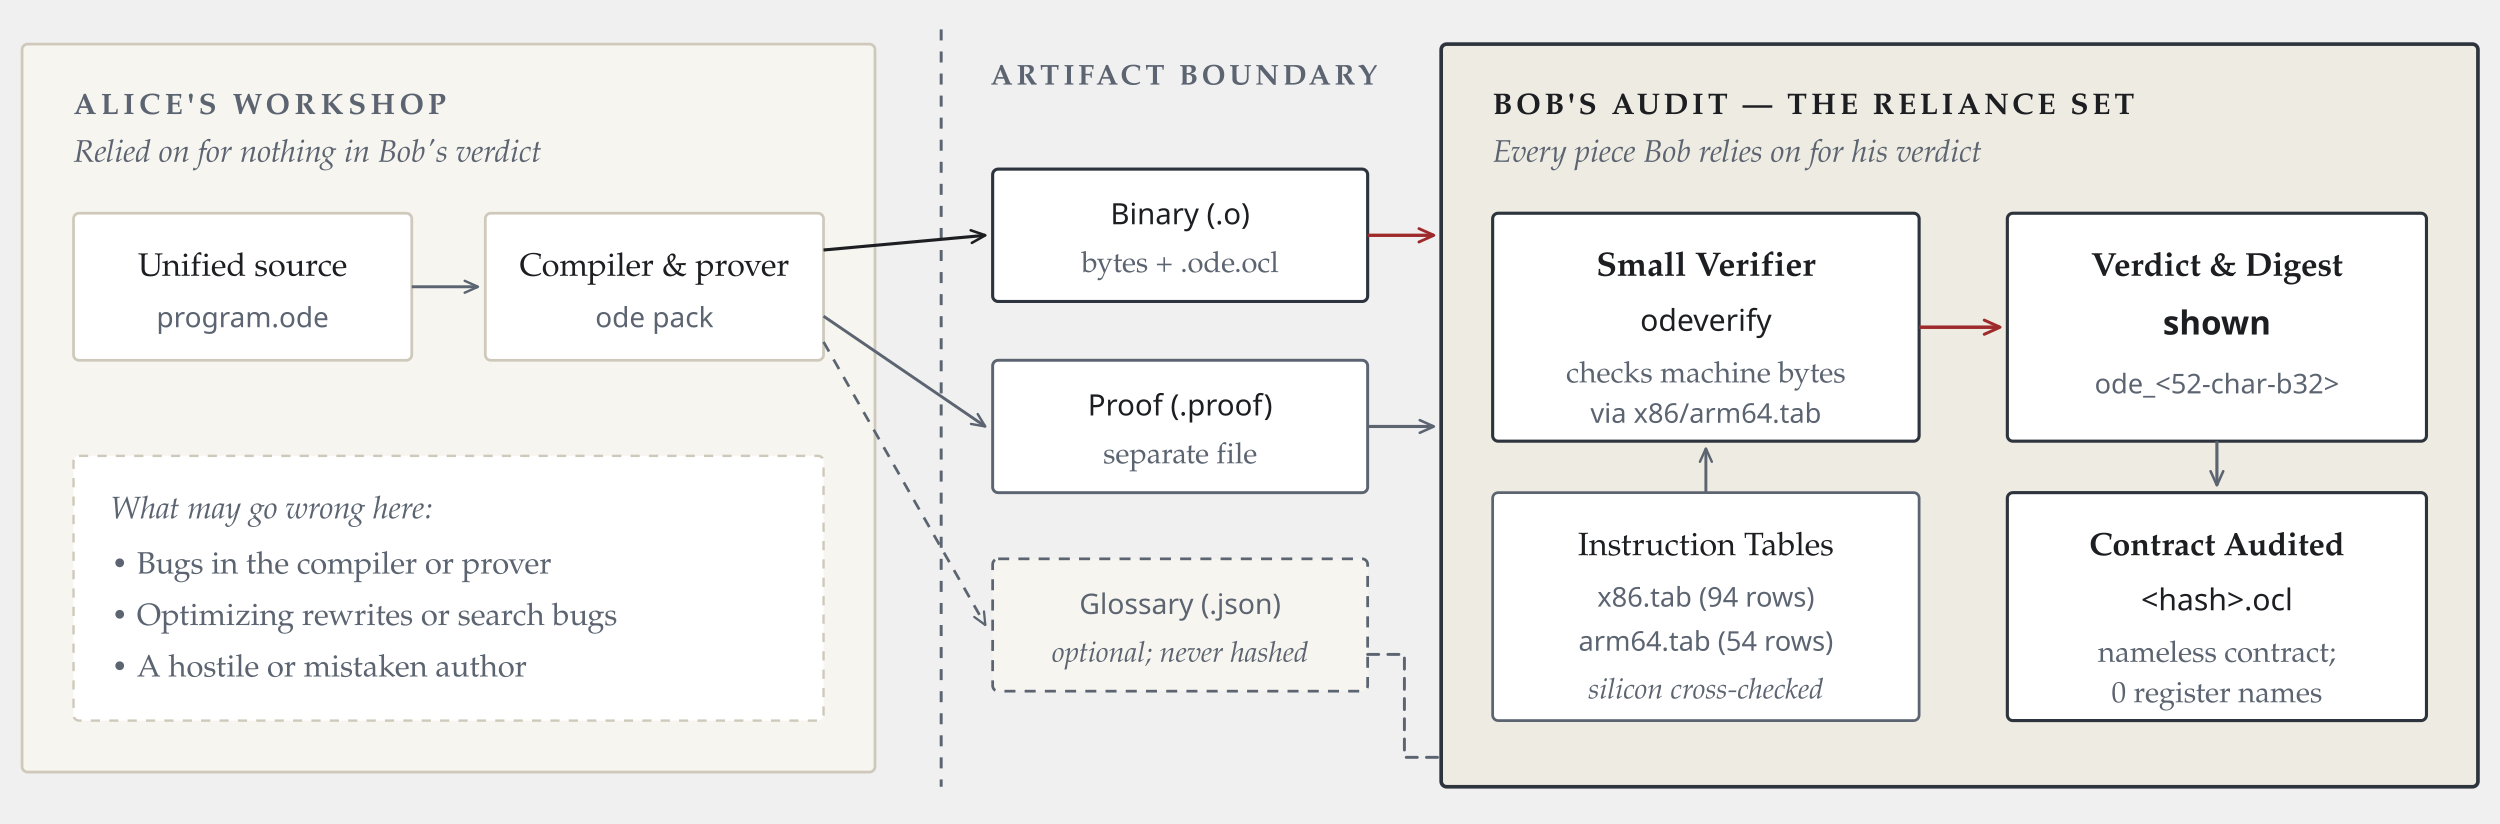
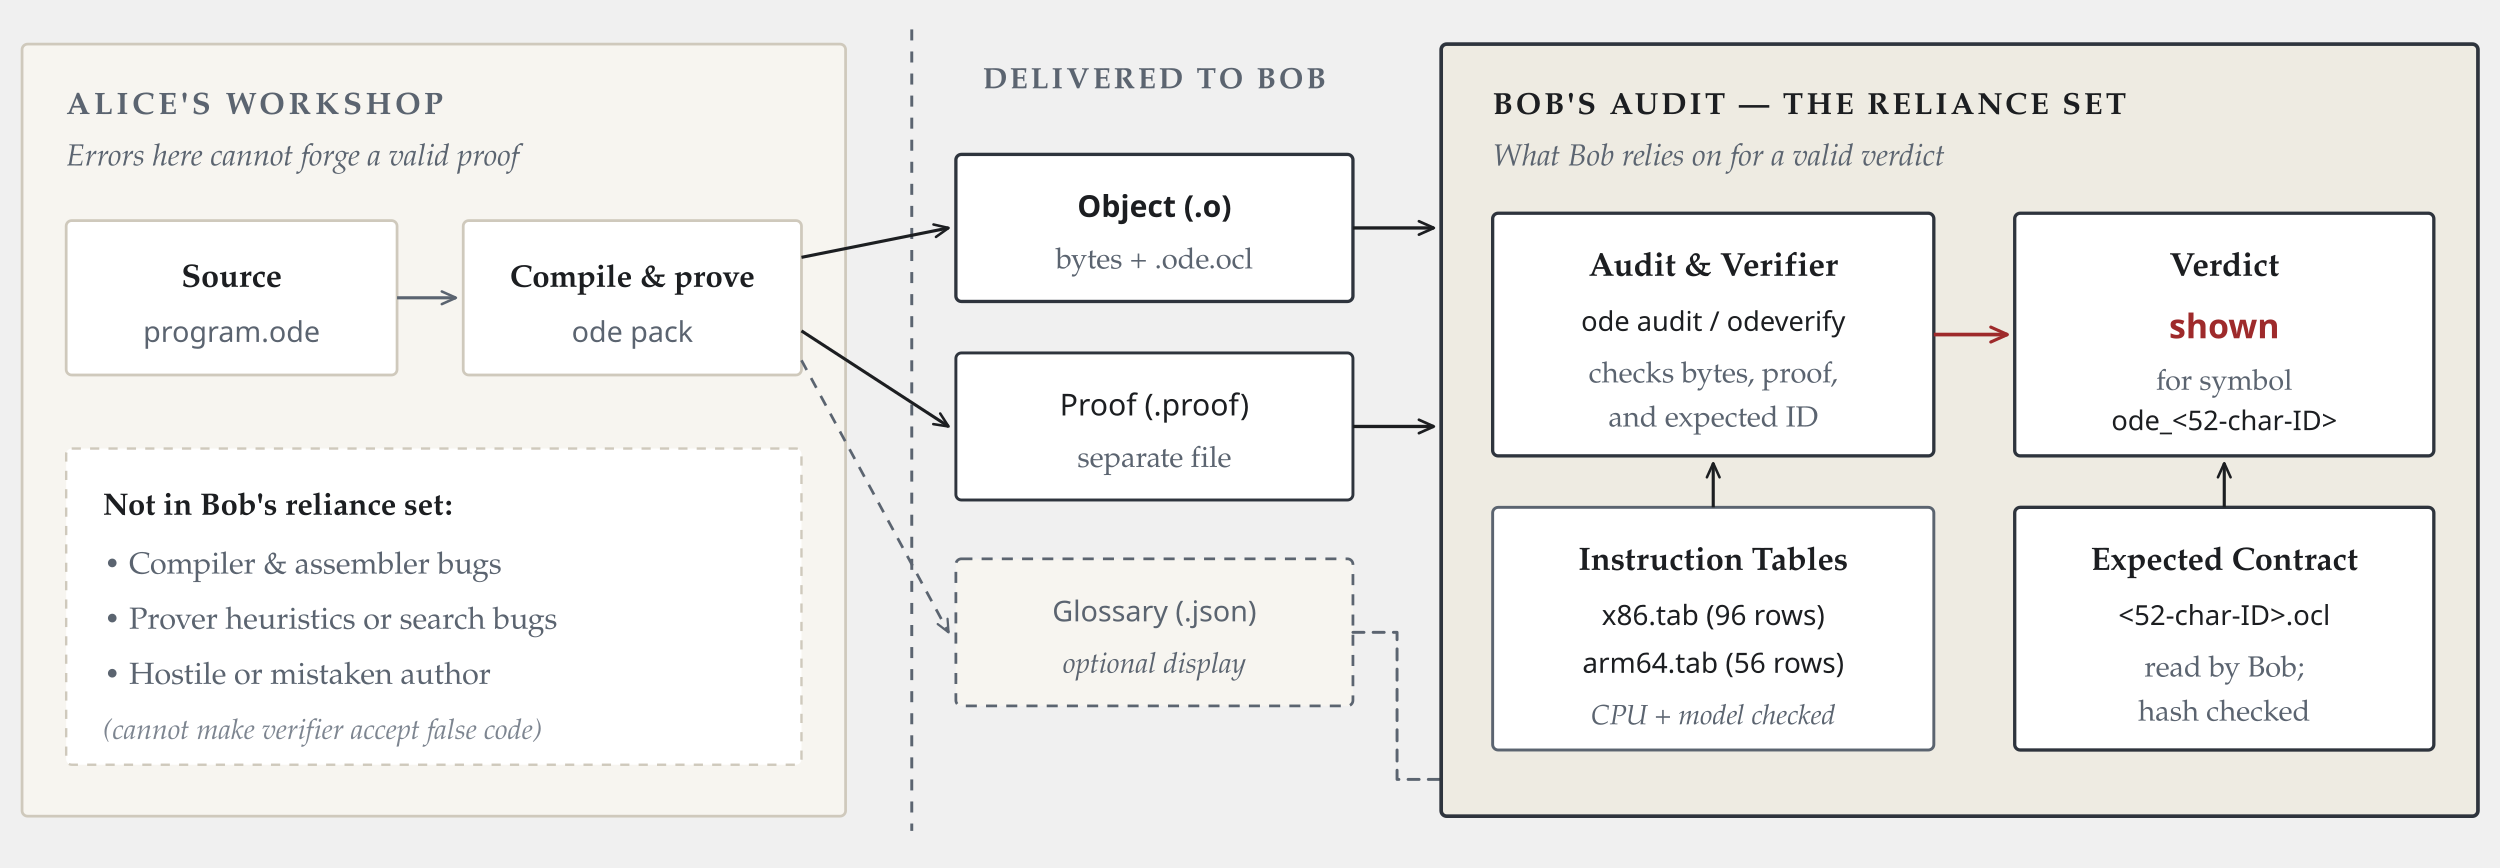
- <svg xmlns="http://www.w3.org/2000/svg" viewBox="0 0 680 224" width="680" height="224">
+ <svg xmlns="http://www.w3.org/2000/svg" viewBox="0 0 680 236" width="680" height="236">
  <defs>
    <marker id="arr-ink" viewBox="0 0 8 8" refX="7" refY="4" markerWidth="6" markerHeight="6" orient="auto">
      <path d="M1,1.3 L7,4 L1,6.7" fill="none" stroke="#1C1E21" stroke-width="1.1" stroke-linecap="round" stroke-linejoin="round" />
    </marker>
    <marker id="arr-slate" viewBox="0 0 8 8" refX="7" refY="4" markerWidth="6" markerHeight="6" orient="auto">
      <path d="M1,1.3 L7,4 L1,6.7" fill="none" stroke="#5B6470" stroke-width="1.1" stroke-linecap="round" stroke-linejoin="round" />
    </marker>
    <marker id="arr-accent" viewBox="0 0 8 8" refX="7" refY="4" markerWidth="6" markerHeight="6" orient="auto">
      <path d="M1,1.3 L7,4 L1,6.7" fill="none" stroke="#9E2A2B" stroke-width="1.15" stroke-linecap="round" stroke-linejoin="round" />
    </marker>
  </defs>
-   <rect x="6" y="12" width="232" height="198" rx="1.5" fill="#F7F5F0" stroke="#CFC9BC" stroke-width="0.75" />
-   <text x="20" y="31" text-anchor="start" font-family="Palatino" font-size="8.0" font-weight="bold" font-style="normal" fill="#5B6470" letter-spacing="1.2">ALICE'S WORKSHOP</text>
-   <text x="20" y="44" text-anchor="start" font-family="Palatino" font-size="8.5" font-weight="normal" font-style="italic" fill="#5B6470">Relied on for nothing in Bob's verdict</text>
-   <rect x="20" y="58" width="92" height="40" rx="1.5" fill="#FFFFFF" stroke="#CFC9BC" stroke-width="0.75" />
-   <text x="66" y="75" text-anchor="middle" font-family="Palatino" font-size="8.8" font-weight="normal" font-style="normal" fill="#1C1E21">Unified source</text>
-   <text x="66" y="89" text-anchor="middle" font-family="Menlo" font-size="7.6" font-weight="normal" font-style="normal" fill="#5B6470">program.ode</text>
-   <rect x="132" y="58" width="92" height="40" rx="1.5" fill="#FFFFFF" stroke="#CFC9BC" stroke-width="0.75" />
-   <text x="178" y="75" text-anchor="middle" font-family="Palatino" font-size="8.8" font-weight="normal" font-style="normal" fill="#1C1E21">Compiler &amp; prover</text>
-   <text x="178" y="89" text-anchor="middle" font-family="Menlo" font-size="7.6" font-weight="normal" font-style="normal" fill="#5B6470">ode pack</text>
-   <line x1="112" y1="78" x2="130" y2="78" stroke="#5B6470" stroke-width="0.8" marker-end="url(#arr-slate)" />
-   <rect x="20" y="124" width="204" height="72" rx="1.5" fill="#FFFFFF" stroke="#CFC9BC" stroke-width="0.65" stroke-dasharray="2.5,2.5" />
-   <text x="30" y="141" text-anchor="start" font-family="Palatino" font-size="8.5" font-weight="normal" font-style="italic" fill="#5B6470">What may go wrong here:</text>
-   <text x="30" y="156" text-anchor="start" font-family="Palatino" font-size="8.4" font-weight="normal" font-style="normal" fill="#5B6470">• Bugs in the compiler or prover</text>
-   <text x="30" y="170" text-anchor="start" font-family="Palatino" font-size="8.4" font-weight="normal" font-style="normal" fill="#5B6470">• Optimizing rewrites or search bugs</text>
-   <text x="30" y="184" text-anchor="start" font-family="Palatino" font-size="8.4" font-weight="normal" font-style="normal" fill="#5B6470">• A hostile or mistaken author</text>
-   <line x1="256" y1="8" x2="256" y2="214" stroke="#5B6470" stroke-width="0.8" stroke-dasharray="3,3" />
-   <text x="322" y="23" text-anchor="middle" font-family="Palatino" font-size="7.8" font-weight="bold" font-style="normal" fill="#5B6470" letter-spacing="1.0">ARTIFACT BOUNDARY</text>
-   <rect x="270" y="46" width="102" height="36" rx="1.5" fill="#FFFFFF" stroke="#2E343D" stroke-width="0.85" />
-   <text x="321" y="61" text-anchor="middle" font-family="Menlo" font-size="8.0" font-weight="normal" font-style="normal" fill="#1C1E21">Binary (.o)</text>
-   <text x="321" y="74" text-anchor="middle" font-family="Palatino" font-size="7.9" font-weight="normal" font-style="normal" fill="#5B6470">bytes + .ode.ocl</text>
-   <line x1="224" y1="68" x2="268" y2="64" stroke="#1C1E21" stroke-width="0.85" marker-end="url(#arr-ink)" />
-   <line x1="372" y1="64" x2="390" y2="64" stroke="#9E2A2B" stroke-width="0.9" marker-end="url(#arr-accent)" />
-   <rect x="270" y="98" width="102" height="36" rx="1.5" fill="#FFFFFF" stroke="#5B6470" stroke-width="0.8" />
-   <text x="321" y="113" text-anchor="middle" font-family="Menlo" font-size="8.0" font-weight="normal" font-style="normal" fill="#1C1E21">Proof (.proof)</text>
-   <text x="321" y="126" text-anchor="middle" font-family="Palatino" font-size="7.9" font-weight="normal" font-style="normal" fill="#5B6470">separate file</text>
-   <line x1="224" y1="86" x2="268" y2="116" stroke="#5B6470" stroke-width="0.8" marker-end="url(#arr-slate)" />
-   <line x1="372" y1="116" x2="390" y2="116" stroke="#5B6470" stroke-width="0.85" marker-end="url(#arr-slate)" />
-   <rect x="270" y="152" width="102" height="36" rx="1.5" fill="#F7F5F0" stroke="#5B6470" stroke-width="0.75" stroke-dasharray="3,2.5" />
-   <text x="321" y="167" text-anchor="middle" font-family="Menlo" font-size="7.7" font-weight="normal" font-style="normal" fill="#5B6470">Glossary (.json)</text>
-   <text x="321" y="180" text-anchor="middle" font-family="Palatino" font-size="7.8" font-weight="normal" font-style="italic" fill="#5B6470">optional; never hashed</text>
-   <line x1="224" y1="93" x2="268" y2="170" stroke="#5B6470" stroke-width="0.75" stroke-dasharray="3,2.5" marker-end="url(#arr-slate)" />
-   <path d="M 372 178 L 382 178 L 382 206 L 603 206 L 603 198" fill="none" stroke="#5B6470" stroke-width="0.8" stroke-linecap="round" stroke-linejoin="round" stroke-dasharray="3,2.5" marker-end="url(#arr-slate)" />
-   <rect x="392" y="12" width="282" height="202" rx="1.5" fill="#EEEBE2" stroke="#2E343D" stroke-width="1.0" />
-   <text x="406" y="31" text-anchor="start" font-family="Palatino" font-size="8.1" font-weight="bold" font-style="normal" fill="#1C1E21" letter-spacing="1.0">BOB'S AUDIT  —  THE RELIANCE SET</text>
-   <text x="406" y="44" text-anchor="start" font-family="Palatino" font-size="8.5" font-weight="normal" font-style="italic" fill="#5B6470">Every piece Bob relies on for his verdict</text>
-   <rect x="406" y="58" width="116" height="62" rx="1.5" fill="#FFFFFF" stroke="#2E343D" stroke-width="0.85" />
-   <text x="464" y="75" text-anchor="middle" font-family="Palatino" font-size="9.2" font-weight="bold" font-style="normal" fill="#1C1E21">Small Verifier</text>
-   <text x="464" y="90" text-anchor="middle" font-family="Menlo" font-size="8.2" font-weight="normal" font-style="normal" fill="#1C1E21">odeverify</text>
-   <text x="464" y="104" text-anchor="middle" font-family="Palatino" font-size="8.0" font-weight="normal" font-style="normal" fill="#5B6470">checks machine bytes</text>
-   <text x="464" y="115" text-anchor="middle" font-family="Menlo" font-size="7.4" font-weight="normal" font-style="normal" fill="#5B6470">via x86/arm64.tab</text>
-   <line x1="522" y1="89" x2="544" y2="89" stroke="#9E2A2B" stroke-width="0.95" marker-end="url(#arr-accent)" />
-   <rect x="546" y="58" width="114" height="62" rx="1.5" fill="#FFFFFF" stroke="#2E343D" stroke-width="0.85" />
-   <text x="603" y="75" text-anchor="middle" font-family="Palatino" font-size="9.0" font-weight="bold" font-style="normal" fill="#1C1E21">Verdict &amp; Digest</text>
-   <text x="603" y="91" text-anchor="middle" font-family="Menlo" font-size="9.0" font-weight="bold" font-style="normal" fill="#1C1E21">shown</text>
-   <text x="603" y="107" text-anchor="middle" font-family="Menlo" font-size="7.4" font-weight="normal" font-style="normal" fill="#5B6470">ode_&lt;52-char-b32&gt;</text>
-   <rect x="406" y="134" width="116" height="62" rx="1.5" fill="#FFFFFF" stroke="#5B6470" stroke-width="0.75" />
-   <text x="464" y="151" text-anchor="middle" font-family="Palatino" font-size="8.8" font-weight="normal" font-style="normal" fill="#1C1E21">Instruction Tables</text>
-   <text x="464" y="165" text-anchor="middle" font-family="Menlo" font-size="7.4" font-weight="normal" font-style="normal" fill="#5B6470">x86.tab (94 rows)</text>
-   <text x="464" y="177" text-anchor="middle" font-family="Menlo" font-size="7.4" font-weight="normal" font-style="normal" fill="#5B6470">arm64.tab (54 rows)</text>
-   <text x="464" y="190" text-anchor="middle" font-family="Palatino" font-size="7.8" font-weight="normal" font-style="italic" fill="#5B6470">silicon cross-checked</text>
-   <line x1="464" y1="134" x2="464" y2="122" stroke="#5B6470" stroke-width="0.8" marker-end="url(#arr-slate)" />
-   <rect x="546" y="134" width="114" height="62" rx="1.5" fill="#FFFFFF" stroke="#2E343D" stroke-width="0.85" />
-   <text x="603" y="151" text-anchor="middle" font-family="Palatino" font-size="8.8" font-weight="bold" font-style="normal" fill="#1C1E21">Contract Audited</text>
-   <text x="603" y="166" text-anchor="middle" font-family="Menlo" font-size="8.2" font-weight="normal" font-style="normal" fill="#1C1E21">&lt;hash&gt;.ocl</text>
-   <text x="603" y="180" text-anchor="middle" font-family="Palatino" font-size="8.0" font-weight="normal" font-style="normal" fill="#5B6470">nameless contract;</text>
-   <text x="603" y="191" text-anchor="middle" font-family="Palatino" font-size="8.0" font-weight="normal" font-style="normal" fill="#5B6470">0 register names</text>
-   <line x1="603" y1="120" x2="603" y2="132" stroke="#5B6470" stroke-width="0.85" marker-end="url(#arr-slate)" />
+   <rect x="6" y="12" width="224" height="210" rx="1.5" fill="#F7F5F0" stroke="#CFC9BC" stroke-width="0.75" />
+   <text x="18" y="31" text-anchor="start" font-family="Palatino" font-size="8.4" font-weight="bold" font-style="normal" fill="#5B6470" letter-spacing="1.0">ALICE'S WORKSHOP</text>
+   <text x="18" y="45" text-anchor="start" font-family="Palatino" font-size="8.3" font-weight="normal" font-style="italic" fill="#5B6470">Errors here cannot forge a valid proof</text>
+   <rect x="18" y="60" width="90" height="42" rx="1.5" fill="#FFFFFF" stroke="#CFC9BC" stroke-width="0.75" />
+   <text x="63" y="78" text-anchor="middle" font-family="Palatino" font-size="8.8" font-weight="bold" font-style="normal" fill="#1C1E21">Source</text>
+   <text x="63" y="93" text-anchor="middle" font-family="Menlo" font-size="7.8" font-weight="normal" font-style="normal" fill="#5B6470">program.ode</text>
+   <rect x="126" y="60" width="92" height="42" rx="1.5" fill="#FFFFFF" stroke="#CFC9BC" stroke-width="0.75" />
+   <text x="172" y="78" text-anchor="middle" font-family="Palatino" font-size="8.5" font-weight="bold" font-style="normal" fill="#1C1E21">Compile &amp; prove</text>
+   <text x="172" y="93" text-anchor="middle" font-family="Menlo" font-size="7.8" font-weight="normal" font-style="normal" fill="#5B6470">ode pack</text>
+   <line x1="108" y1="81" x2="124" y2="81" stroke="#5B6470" stroke-width="0.85" marker-end="url(#arr-slate)" />
+   <rect x="18" y="122" width="200" height="86" rx="1.5" fill="#FFFFFF" stroke="#CFC9BC" stroke-width="0.65" stroke-dasharray="2.5,2.5" />
+   <text x="28" y="140" text-anchor="start" font-family="Palatino" font-size="8.4" font-weight="bold" font-style="normal" fill="#1C1E21">Not in Bob's reliance set:</text>
+   <text x="28" y="156" text-anchor="start" font-family="Palatino" font-size="8.3" font-weight="normal" font-style="normal" fill="#5B6470">• Compiler &amp; assembler bugs</text>
+   <text x="28" y="171" text-anchor="start" font-family="Palatino" font-size="8.3" font-weight="normal" font-style="normal" fill="#5B6470">• Prover heuristics or search bugs</text>
+   <text x="28" y="186" text-anchor="start" font-family="Palatino" font-size="8.3" font-weight="normal" font-style="normal" fill="#5B6470">• Hostile or mistaken author</text>
+   <text x="28" y="201" text-anchor="start" font-family="Palatino" font-size="7.7" font-weight="normal" font-style="italic" fill="#7D8590">(cannot make verifier accept false code)</text>
+   <line x1="248" y1="8" x2="248" y2="226" stroke="#5B6470" stroke-width="0.8" stroke-dasharray="3,3" />
+   <text x="314" y="24" text-anchor="middle" font-family="Palatino" font-size="8.0" font-weight="bold" font-style="normal" fill="#5B6470" letter-spacing="0.8">DELIVERED TO BOB</text>
+   <rect x="260" y="42" width="108" height="40" rx="1.5" fill="#FFFFFF" stroke="#2E343D" stroke-width="0.9" />
+   <text x="314" y="59" text-anchor="middle" font-family="Menlo" font-size="8.2" font-weight="bold" font-style="normal" fill="#1C1E21">Object (.o)</text>
+   <text x="314" y="73" text-anchor="middle" font-family="Palatino" font-size="7.9" font-weight="normal" font-style="normal" fill="#5B6470">bytes + .ode.ocl</text>
+   <line x1="218" y1="70" x2="258" y2="62" stroke="#1C1E21" stroke-width="0.85" marker-end="url(#arr-ink)" />
+   <line x1="368" y1="62" x2="390" y2="62" stroke="#1C1E21" stroke-width="0.9" marker-end="url(#arr-ink)" />
+   <rect x="260" y="96" width="108" height="40" rx="1.5" fill="#FFFFFF" stroke="#2E343D" stroke-width="0.8" />
+   <text x="314" y="113" text-anchor="middle" font-family="Menlo" font-size="8.2" font-weight="normal" font-style="normal" fill="#1C1E21">Proof (.proof)</text>
+   <text x="314" y="127" text-anchor="middle" font-family="Palatino" font-size="7.9" font-weight="normal" font-style="normal" fill="#5B6470">separate file</text>
+   <line x1="218" y1="90" x2="258" y2="116" stroke="#1C1E21" stroke-width="0.85" marker-end="url(#arr-ink)" />
+   <line x1="368" y1="116" x2="390" y2="116" stroke="#1C1E21" stroke-width="0.9" marker-end="url(#arr-ink)" />
+   <rect x="260" y="152" width="108" height="40" rx="1.5" fill="#F7F5F0" stroke="#5B6470" stroke-width="0.75" stroke-dasharray="3,2.5" />
+   <text x="314" y="169" text-anchor="middle" font-family="Menlo" font-size="7.8" font-weight="normal" font-style="normal" fill="#5B6470">Glossary (.json)</text>
+   <text x="314" y="183" text-anchor="middle" font-family="Palatino" font-size="7.8" font-weight="normal" font-style="italic" fill="#5B6470">optional display</text>
+   <line x1="218" y1="98" x2="258" y2="172" stroke="#5B6470" stroke-width="0.75" stroke-dasharray="3,2.5" marker-end="url(#arr-slate)" />
+   <path d="M 368 172 L 380 172 L 380 212 L 605 212 L 605 204" fill="none" stroke="#5B6470" stroke-width="0.8" stroke-linecap="round" stroke-linejoin="round" stroke-dasharray="3,2.5" marker-end="url(#arr-slate)" />
+   <rect x="392" y="12" width="282" height="210" rx="1.5" fill="#EEEBE2" stroke="#2E343D" stroke-width="1.0" />
+   <text x="406" y="31" text-anchor="start" font-family="Palatino" font-size="8.3" font-weight="bold" font-style="normal" fill="#1C1E21" letter-spacing="0.8">BOB'S AUDIT  —  THE RELIANCE SET</text>
+   <text x="406" y="45" text-anchor="start" font-family="Palatino" font-size="8.3" font-weight="normal" font-style="italic" fill="#5B6470">What Bob relies on for a valid verdict</text>
+   <rect x="406" y="58" width="120" height="66" rx="1.5" fill="#FFFFFF" stroke="#2E343D" stroke-width="0.9" />
+   <text x="466" y="75" text-anchor="middle" font-family="Palatino" font-size="9.0" font-weight="bold" font-style="normal" fill="#1C1E21">Audit &amp; Verifier</text>
+   <text x="466" y="90" text-anchor="middle" font-family="Menlo" font-size="7.4" font-weight="normal" font-style="normal" fill="#1C1E21">ode audit / odeverify</text>
+   <text x="466" y="104" text-anchor="middle" font-family="Palatino" font-size="7.9" font-weight="normal" font-style="normal" fill="#5B6470">checks bytes, proof,</text>
+   <text x="466" y="116" text-anchor="middle" font-family="Palatino" font-size="7.9" font-weight="normal" font-style="normal" fill="#5B6470">and expected ID</text>
+   <line x1="526" y1="91" x2="546" y2="91" stroke="#9E2A2B" stroke-width="1.0" marker-end="url(#arr-accent)" />
+   <rect x="548" y="58" width="114" height="66" rx="1.5" fill="#FFFFFF" stroke="#2E343D" stroke-width="0.9" />
+   <text x="605" y="75" text-anchor="middle" font-family="Palatino" font-size="9.0" font-weight="bold" font-style="normal" fill="#1C1E21">Verdict</text>
+   <text x="605" y="92" text-anchor="middle" font-family="Menlo" font-size="9.2" font-weight="bold" font-style="normal" fill="#9E2A2B">shown</text>
+   <text x="605" y="106" text-anchor="middle" font-family="Palatino" font-size="7.8" font-weight="normal" font-style="normal" fill="#5B6470">for symbol</text>
+   <text x="605" y="117" text-anchor="middle" font-family="Menlo" font-size="7.4" font-weight="normal" font-style="normal" fill="#1C1E21">ode_&lt;52-char-ID&gt;</text>
+   <rect x="406" y="138" width="120" height="66" rx="1.5" fill="#FFFFFF" stroke="#5B6470" stroke-width="0.8" />
+   <text x="466" y="155" text-anchor="middle" font-family="Palatino" font-size="8.8" font-weight="bold" font-style="normal" fill="#1C1E21">Instruction Tables</text>
+   <text x="466" y="170" text-anchor="middle" font-family="Menlo" font-size="7.6" font-weight="normal" font-style="normal" fill="#1C1E21">x86.tab (96 rows)</text>
+   <text x="466" y="183" text-anchor="middle" font-family="Menlo" font-size="7.6" font-weight="normal" font-style="normal" fill="#1C1E21">arm64.tab (56 rows)</text>
+   <text x="466" y="197" text-anchor="middle" font-family="Palatino" font-size="7.6" font-weight="normal" font-style="italic" fill="#5B6470">CPU + model checked</text>
+   <line x1="466" y1="138" x2="466" y2="126" stroke="#1C1E21" stroke-width="0.85" marker-end="url(#arr-ink)" />
+   <rect x="548" y="138" width="114" height="66" rx="1.5" fill="#FFFFFF" stroke="#2E343D" stroke-width="0.9" />
+   <text x="605" y="155" text-anchor="middle" font-family="Palatino" font-size="8.8" font-weight="bold" font-style="normal" fill="#1C1E21">Expected Contract</text>
+   <text x="605" y="170" text-anchor="middle" font-family="Menlo" font-size="7.5" font-weight="normal" font-style="normal" fill="#1C1E21">&lt;52-char-ID&gt;.ocl</text>
+   <text x="605" y="184" text-anchor="middle" font-family="Palatino" font-size="7.9" font-weight="normal" font-style="normal" fill="#5B6470">read by Bob;</text>
+   <text x="605" y="196" text-anchor="middle" font-family="Palatino" font-size="7.9" font-weight="normal" font-style="normal" fill="#5B6470">hash checked</text>
+   <line x1="605" y1="138" x2="605" y2="126" stroke="#1C1E21" stroke-width="0.85" marker-end="url(#arr-ink)" />
</svg>
